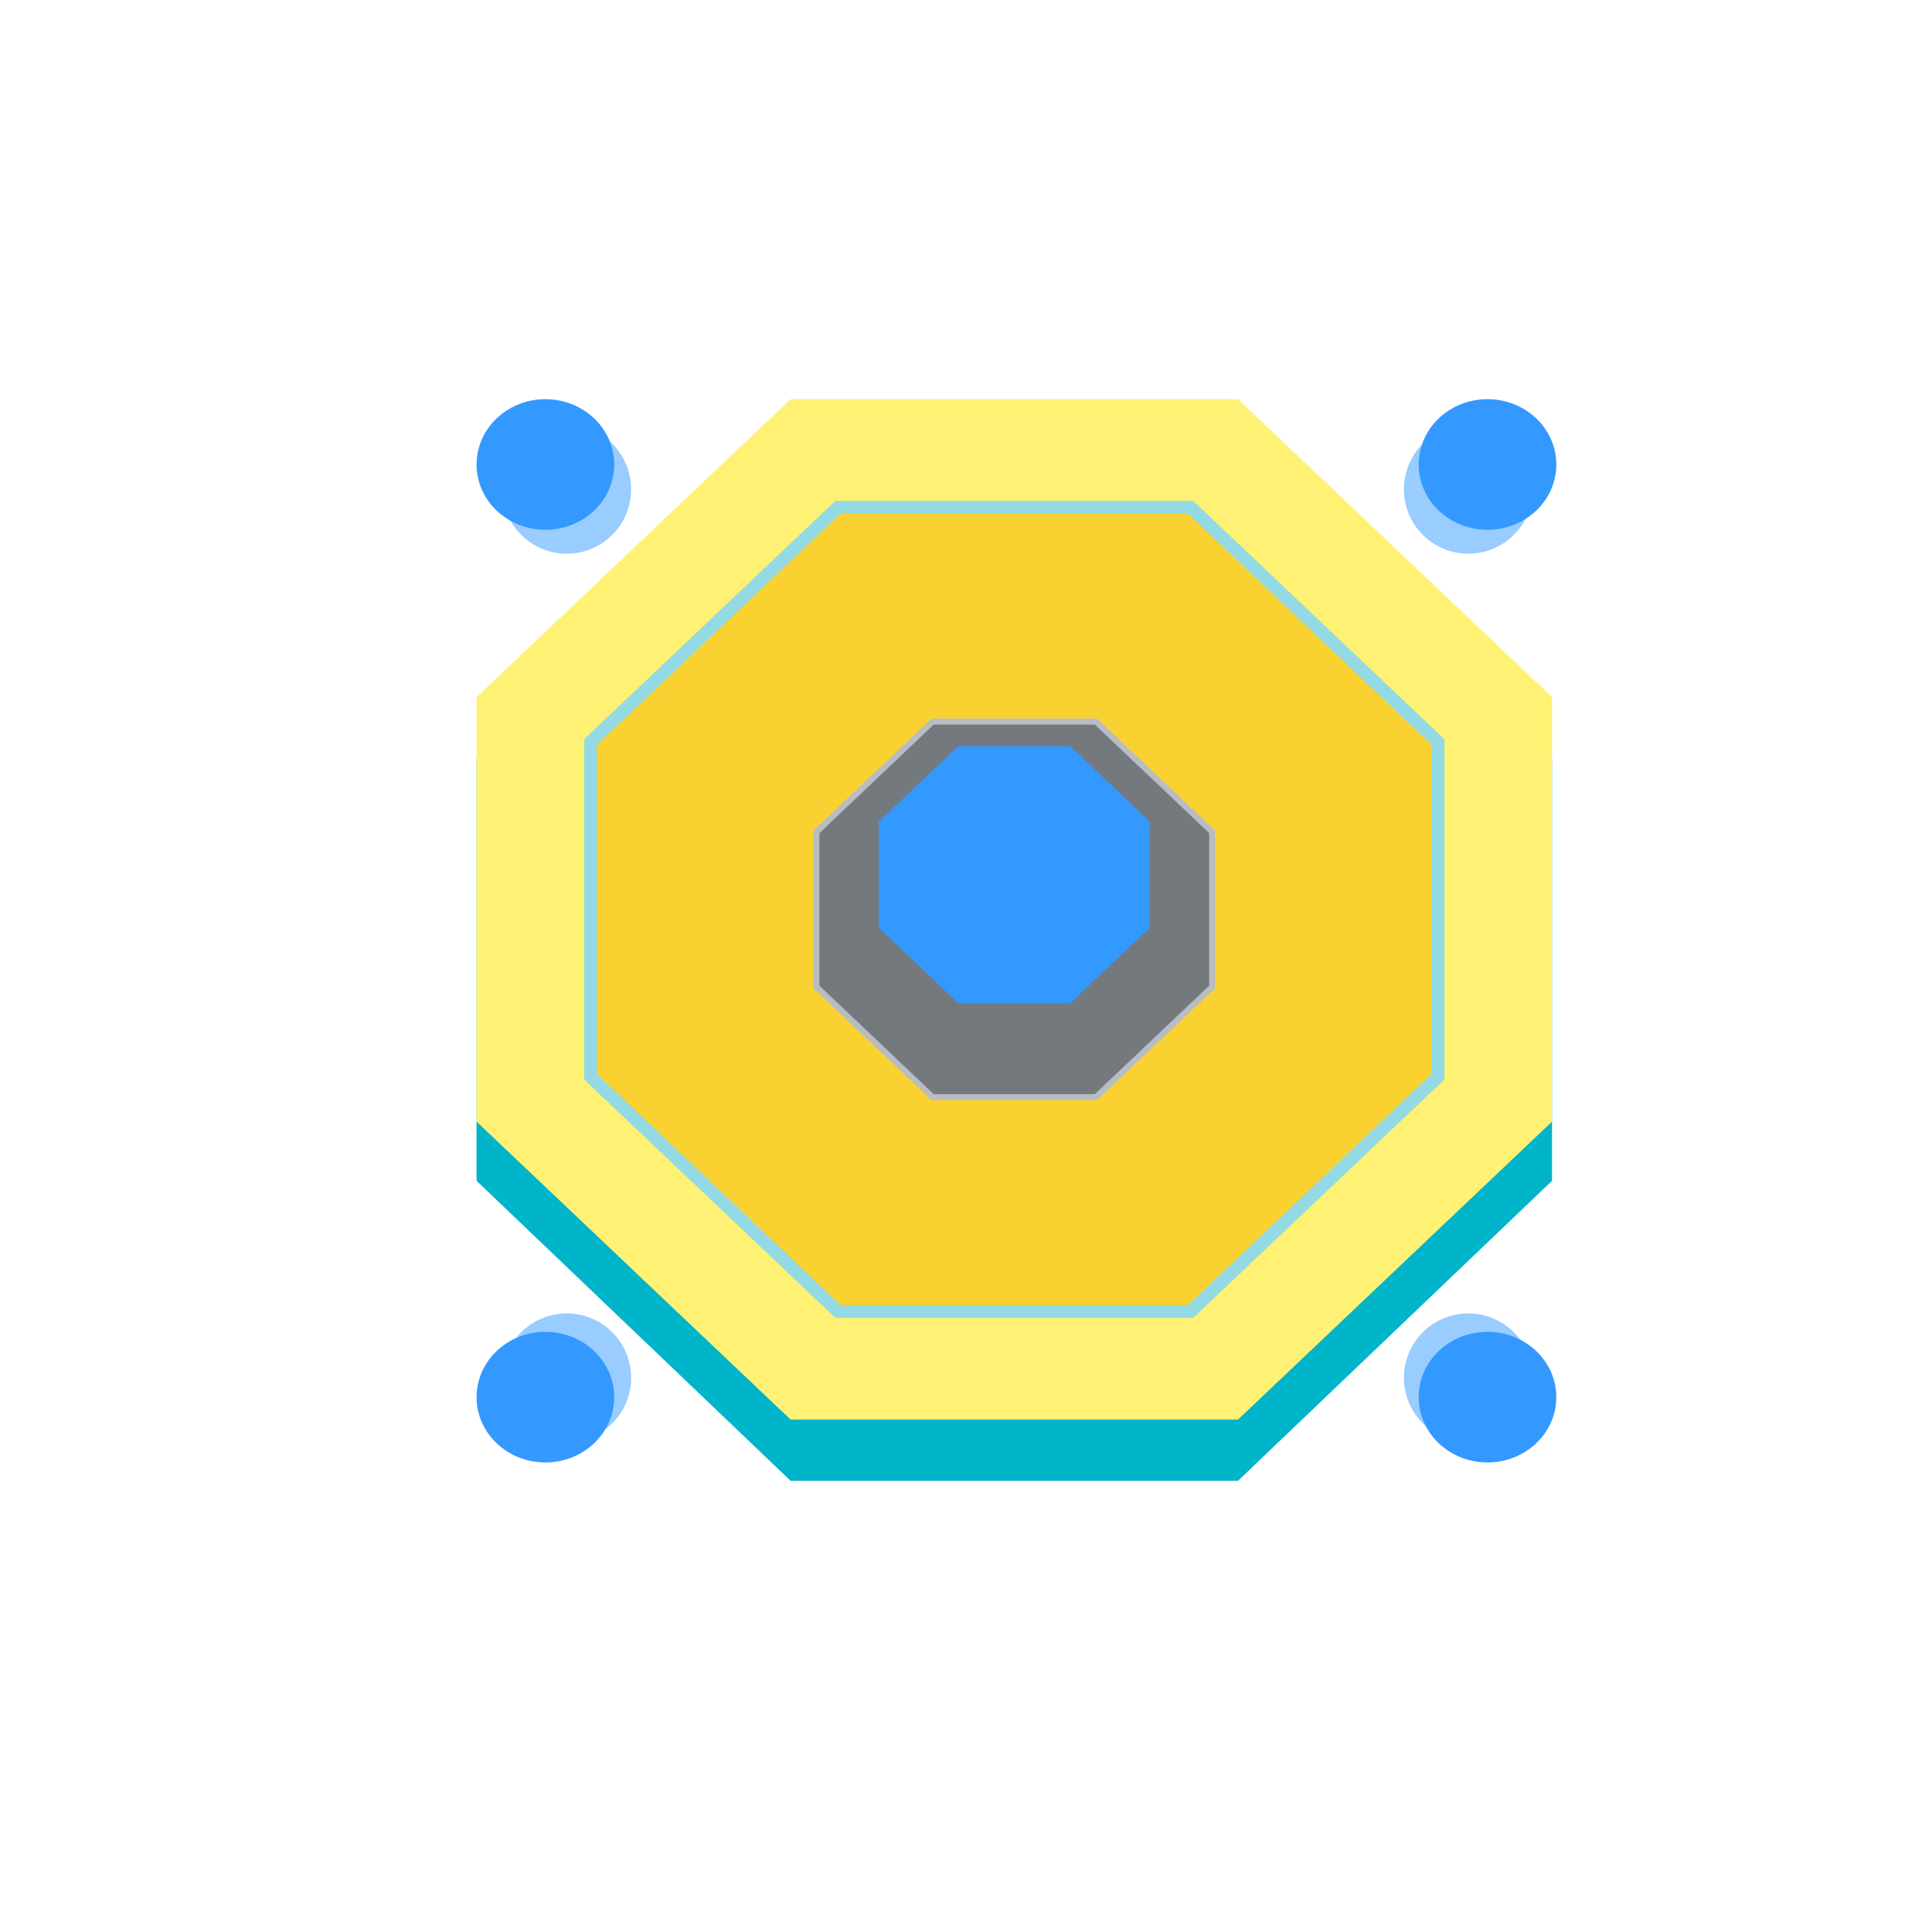
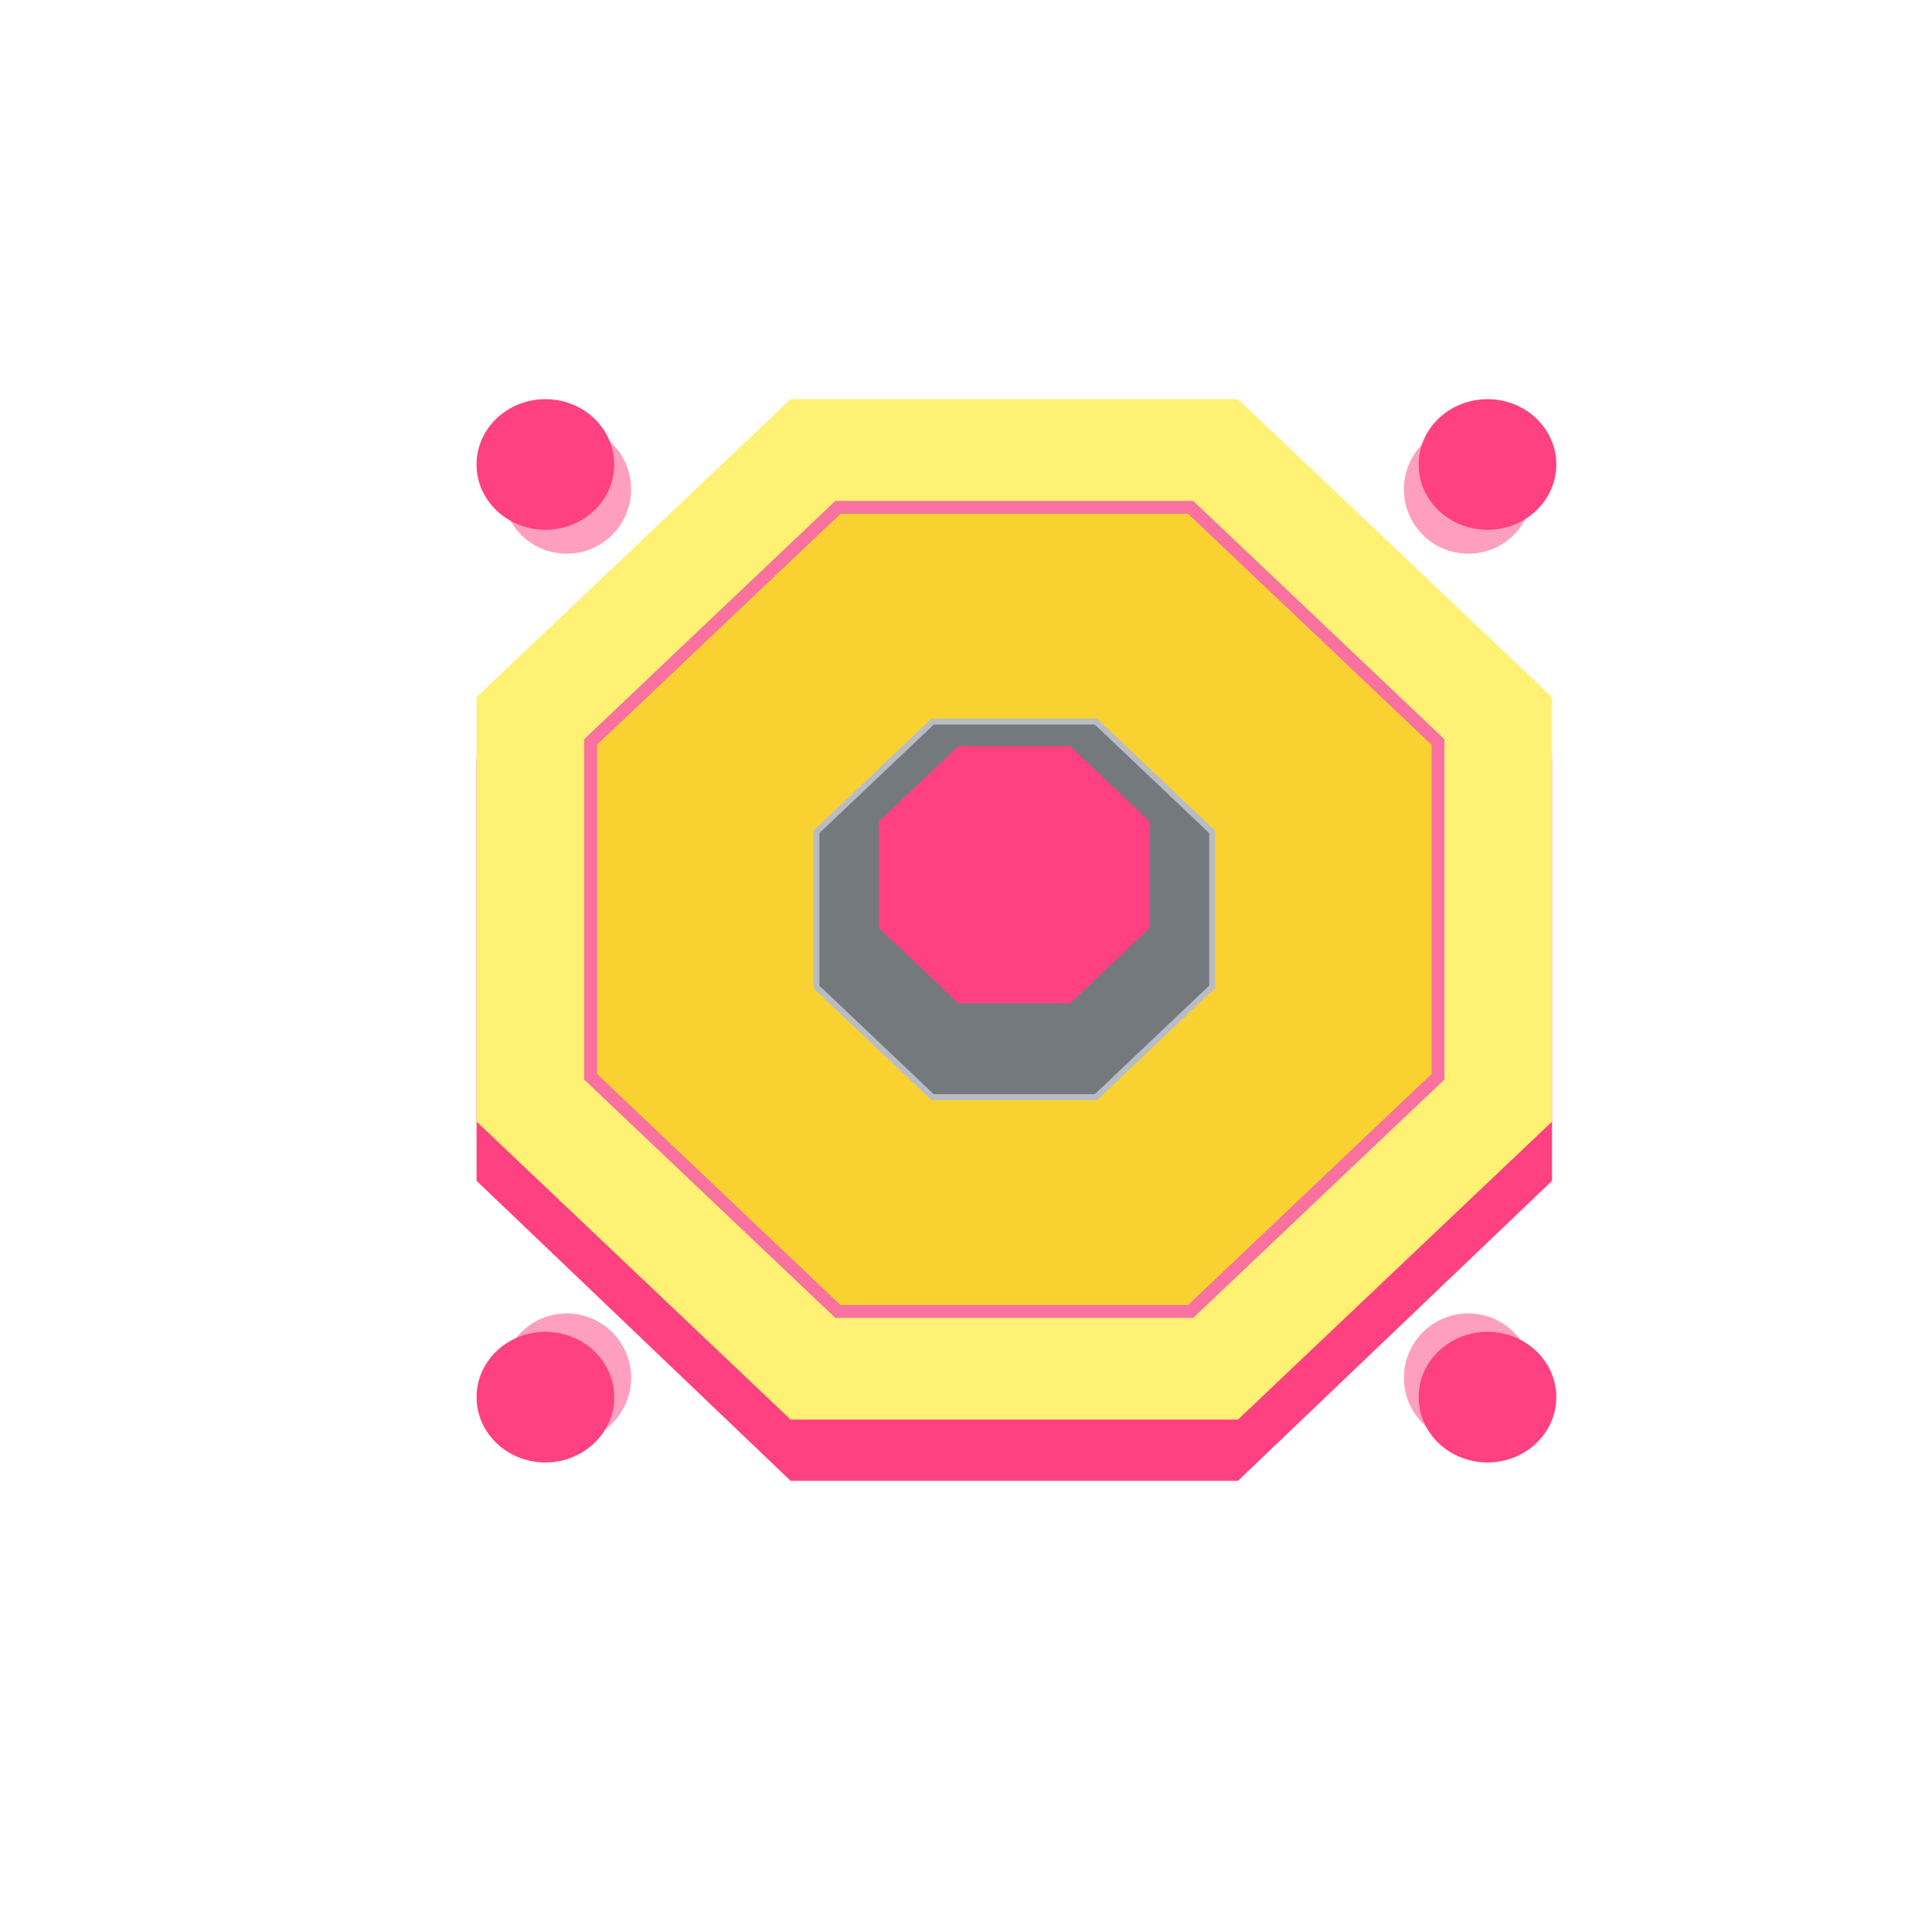
<svg xmlns="http://www.w3.org/2000/svg" width="150" height="148" viewBox="0 0 150 148" fill="none">
-   <path d="M96.117 35.755H61.382L37 58.894V91.702L61.382 115H96.117L120.499 91.702V58.894L96.117 35.755Z" fill="#00B4C9" />
+   <path d="M96.117 35.755H61.382L37 58.894V91.702L61.382 115H96.117L120.499 91.702V58.894L96.117 35.755Z" fill="#FF4081" />
  <path d="M96.117 31H61.382L37 54.14V87.106L61.382 110.245H96.117L120.499 87.106V54.14L96.117 31Z" fill="#FFF173" />
-   <path d="M92.442 39.4H65.054L45.85 57.626V83.619L65.054 101.845H92.442L111.647 83.619V57.626L92.442 39.4Z" fill="#F9D231" stroke="#93DAE4" stroke-miterlimit="10" />
+   <path d="M92.442 39.4H65.054L45.85 57.626V83.619L65.054 101.845H92.442L111.647 83.619V57.626L92.442 39.4Z" fill="#F9D231" stroke="#F9719F" stroke-miterlimit="10" />
  <path d="M63.385 64.6V76.645L72.403 85.204H85.094L94.112 76.645V64.6L85.094 56.041H72.403L63.385 64.6Z" fill="#74797E" stroke="#B9BDC3" stroke-width="0.464" stroke-miterlimit="10" />
-   <path d="M68.228 63.807V72.049L74.407 77.913H83.091L89.27 72.049V63.807L83.091 57.943H74.407L68.228 63.807Z" fill="#3399FF" />
-   <path d="M42.344 41.143C45.295 41.143 47.688 38.873 47.688 36.072C47.688 33.271 45.295 31 42.344 31C39.393 31 37 33.271 37 36.072C37 38.873 39.393 41.143 42.344 41.143Z" fill="#3399FF" />
-   <path d="M115.488 41.143C118.44 41.143 120.832 38.873 120.832 36.072C120.832 33.271 118.44 31 115.488 31C112.537 31 110.145 33.271 110.145 36.072C110.145 38.873 112.537 41.143 115.488 41.143Z" fill="#3399FF" />
-   <path d="M115.488 113.574C118.44 113.574 120.832 111.303 120.832 108.502C120.832 105.701 118.44 103.43 115.488 103.43C112.537 103.43 110.145 105.701 110.145 108.502C110.145 111.303 112.537 113.574 115.488 113.574Z" fill="#3399FF" />
-   <path d="M42.344 113.574C45.295 113.574 47.688 111.303 47.688 108.502C47.688 105.701 45.295 103.43 42.344 103.43C39.393 103.43 37 105.701 37 108.502C37 111.303 39.393 113.574 42.344 113.574Z" fill="#3399FF" />
-   <path opacity="0.5" d="M44 43C46.761 43 49 40.761 49 38C49 35.239 46.761 33 44 33C41.239 33 39 35.239 39 38C39 40.761 41.239 43 44 43Z" fill="#3399FF" />
-   <path opacity="0.5" d="M114 43C116.761 43 119 40.761 119 38C119 35.239 116.761 33 114 33C111.239 33 109 35.239 109 38C109 40.761 111.239 43 114 43Z" fill="#3399FF" />
-   <path opacity="0.5" d="M114 112C116.761 112 119 109.761 119 107C119 104.239 116.761 102 114 102C111.239 102 109 104.239 109 107C109 109.761 111.239 112 114 112Z" fill="#3399FF" />
-   <path opacity="0.5" d="M44 112C46.761 112 49 109.761 49 107C49 104.239 46.761 102 44 102C41.239 102 39 104.239 39 107C39 109.761 41.239 112 44 112Z" fill="#3399FF" />
+   <path d="M68.228 63.807V72.049L74.407 77.913H83.091L89.27 72.049V63.807L83.091 57.943H74.407L68.228 63.807Z" fill="#FF4081" />
+   <path d="M42.344 41.143C45.295 41.143 47.688 38.873 47.688 36.072C47.688 33.271 45.295 31 42.344 31C39.393 31 37 33.271 37 36.072C37 38.873 39.393 41.143 42.344 41.143Z" fill="#FF4081" />
+   <path d="M115.488 41.143C118.44 41.143 120.832 38.873 120.832 36.072C120.832 33.271 118.44 31 115.488 31C112.537 31 110.145 33.271 110.145 36.072C110.145 38.873 112.537 41.143 115.488 41.143Z" fill="#FF4081" />
+   <path d="M115.488 113.574C118.44 113.574 120.832 111.303 120.832 108.502C120.832 105.701 118.44 103.43 115.488 103.43C112.537 103.43 110.145 105.701 110.145 108.502C110.145 111.303 112.537 113.574 115.488 113.574Z" fill="#FF4081" />
+   <path d="M42.344 113.574C45.295 113.574 47.688 111.303 47.688 108.502C47.688 105.701 45.295 103.43 42.344 103.43C39.393 103.43 37 105.701 37 108.502C37 111.303 39.393 113.574 42.344 113.574Z" fill="#FF4081" />
+   <path opacity="0.5" d="M44 43C46.761 43 49 40.761 49 38C49 35.239 46.761 33 44 33C41.239 33 39 35.239 39 38C39 40.761 41.239 43 44 43Z" fill="#FF4081" />
+   <path opacity="0.5" d="M114 43C116.761 43 119 40.761 119 38C119 35.239 116.761 33 114 33C111.239 33 109 35.239 109 38C109 40.761 111.239 43 114 43Z" fill="#FF4081" />
+   <path opacity="0.5" d="M114 112C116.761 112 119 109.761 119 107C119 104.239 116.761 102 114 102C111.239 102 109 104.239 109 107C109 109.761 111.239 112 114 112Z" fill="#FF4081" />
+   <path opacity="0.5" d="M44 112C46.761 112 49 109.761 49 107C49 104.239 46.761 102 44 102C41.239 102 39 104.239 39 107C39 109.761 41.239 112 44 112Z" fill="#FF4081" />
</svg>
